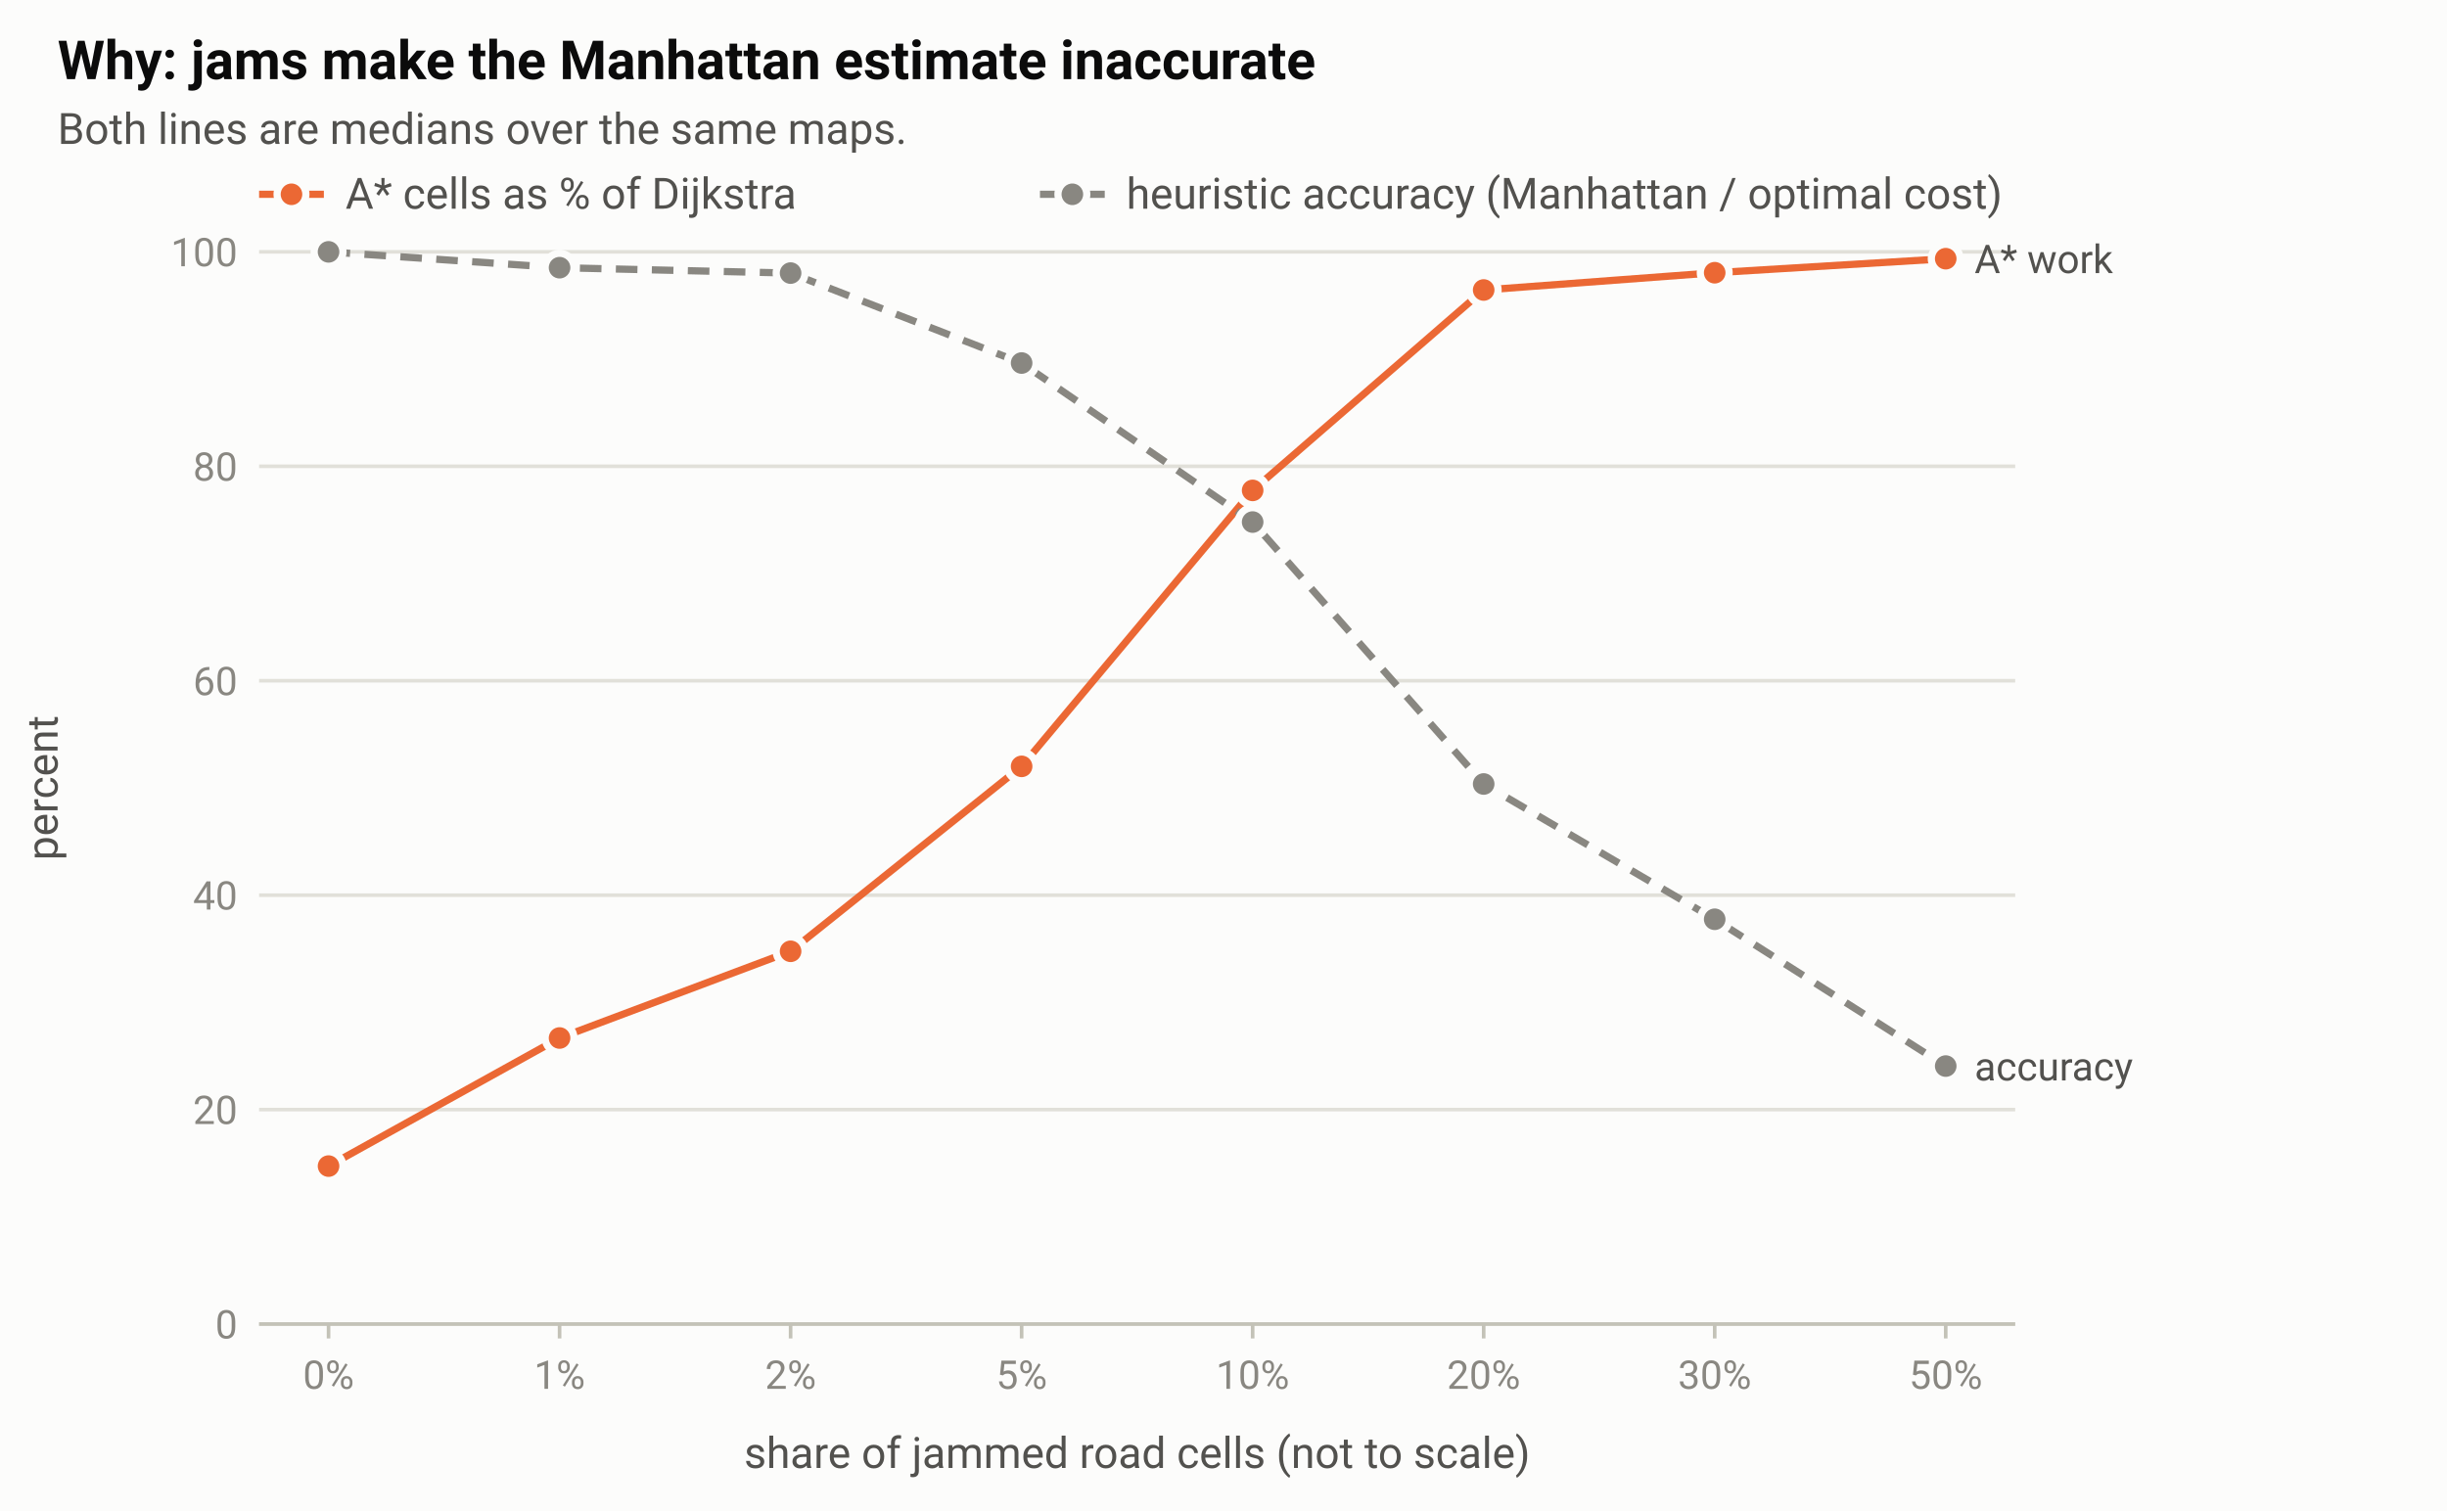
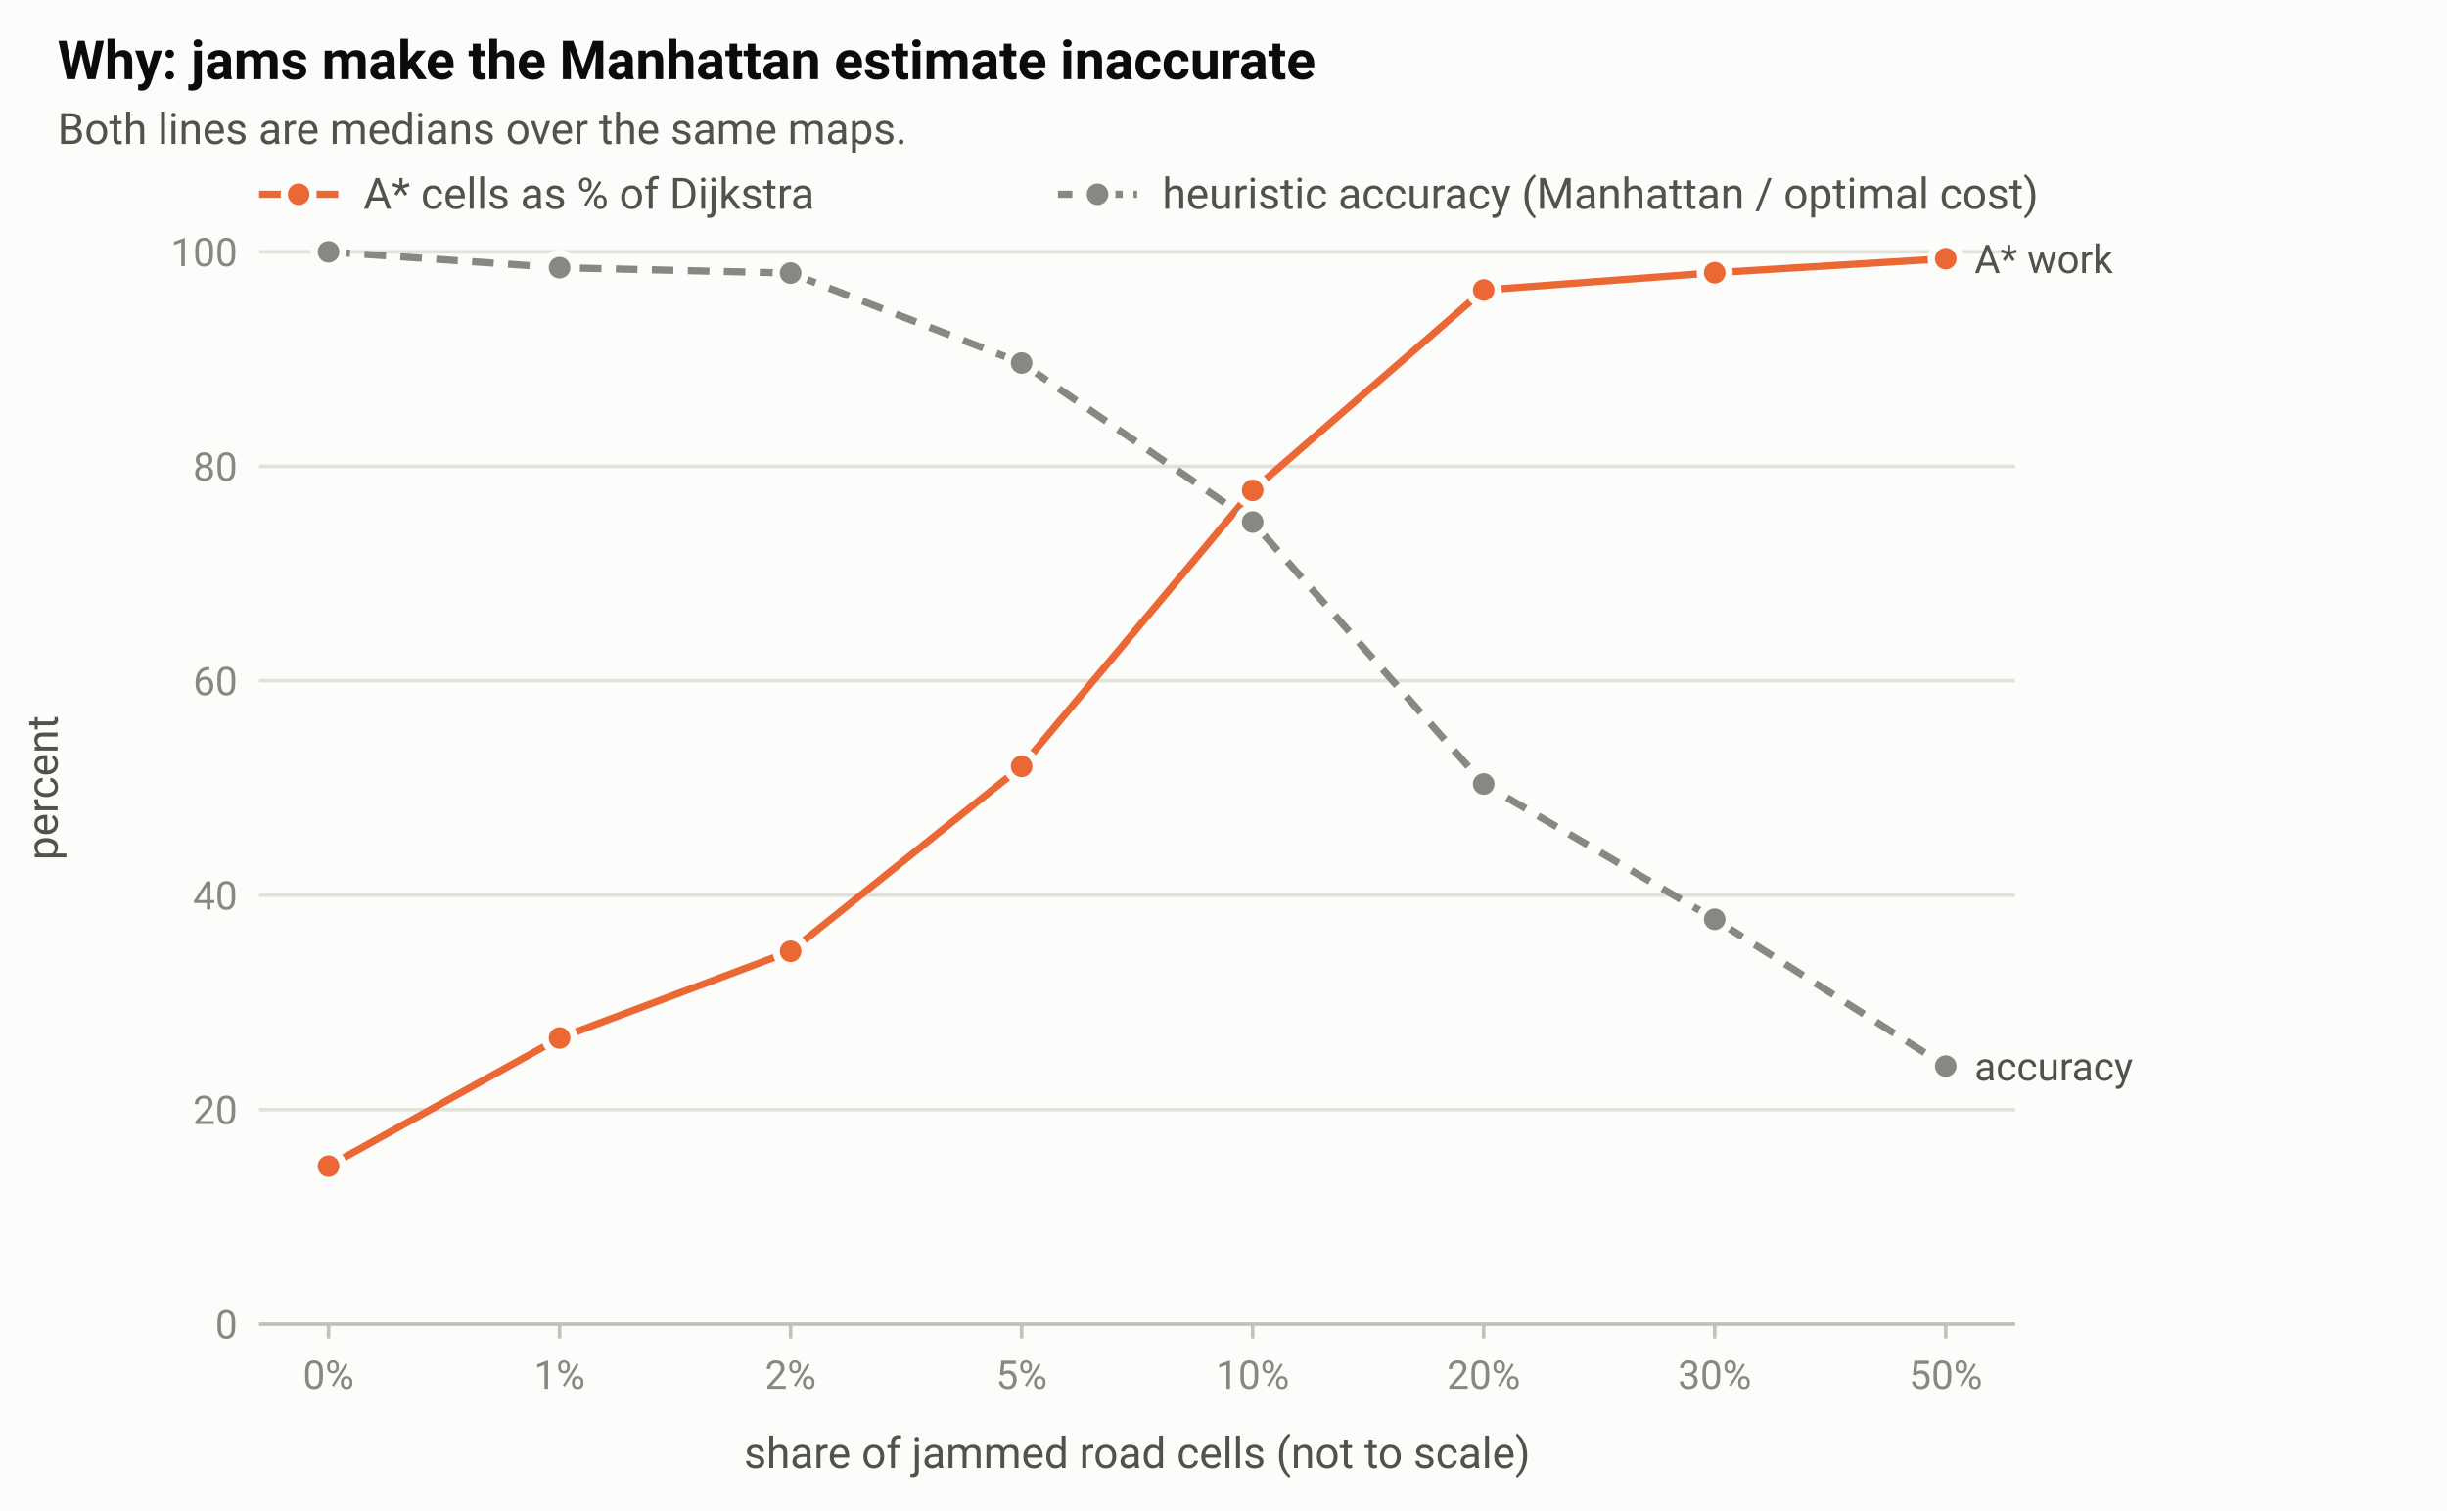
<svg xmlns="http://www.w3.org/2000/svg" width="680" height="420" viewBox="0 0 680 420" font-family="system-ui, -apple-system, 'Segoe UI', Roboto, Helvetica, Arial, sans-serif">
  <rect width="100%" height="100%" fill="#fcfcfb" />
  <text x="16.0" y="22.0" font-size="15" fill="#0b0b0b" text-anchor="start" font-weight="600">Why: jams make the Manhattan estimate inaccurate</text>
  <text x="16.0" y="40.0" font-size="12" fill="#52514e" text-anchor="start" font-weight="normal">Both lines are medians over the same maps.</text>
  <line x1="72" y1="368.0" x2="560" y2="368.0" stroke="#e1e0d9" stroke-width="1" />
  <text x="66.0" y="372.0" font-size="11" fill="#898781" text-anchor="end" font-weight="normal">0</text>
  <line x1="72" y1="308.4" x2="560" y2="308.4" stroke="#e1e0d9" stroke-width="1" />
  <text x="66.0" y="312.4" font-size="11" fill="#898781" text-anchor="end" font-weight="normal">20</text>
  <line x1="72" y1="248.8" x2="560" y2="248.8" stroke="#e1e0d9" stroke-width="1" />
  <text x="66.0" y="252.8" font-size="11" fill="#898781" text-anchor="end" font-weight="normal">40</text>
  <line x1="72" y1="189.2" x2="560" y2="189.2" stroke="#e1e0d9" stroke-width="1" />
  <text x="66.0" y="193.2" font-size="11" fill="#898781" text-anchor="end" font-weight="normal">60</text>
  <line x1="72" y1="129.6" x2="560" y2="129.6" stroke="#e1e0d9" stroke-width="1" />
  <text x="66.0" y="133.6" font-size="11" fill="#898781" text-anchor="end" font-weight="normal">80</text>
  <line x1="72" y1="70.0" x2="560" y2="70.0" stroke="#e1e0d9" stroke-width="1" />
  <text x="66.0" y="74.0" font-size="11" fill="#898781" text-anchor="end" font-weight="normal">100</text>
  <text x="16.0" y="219.0" font-size="12" fill="#52514e" text-anchor="middle" font-weight="normal" transform="rotate(-90 16.0 219.0)">percent</text>
  <line x1="91.3" y1="368" x2="91.3" y2="372" stroke="#c3c2b7" />
  <text x="91.3" y="386.0" font-size="11" fill="#898781" text-anchor="middle" font-weight="normal">0%</text>
  <line x1="155.5" y1="368" x2="155.5" y2="372" stroke="#c3c2b7" />
  <text x="155.5" y="386.0" font-size="11" fill="#898781" text-anchor="middle" font-weight="normal">1%</text>
  <line x1="219.7" y1="368" x2="219.7" y2="372" stroke="#c3c2b7" />
  <text x="219.7" y="386.0" font-size="11" fill="#898781" text-anchor="middle" font-weight="normal">2%</text>
  <line x1="283.9" y1="368" x2="283.9" y2="372" stroke="#c3c2b7" />
  <text x="283.9" y="386.0" font-size="11" fill="#898781" text-anchor="middle" font-weight="normal">5%</text>
  <line x1="348.1" y1="368" x2="348.1" y2="372" stroke="#c3c2b7" />
  <text x="348.1" y="386.0" font-size="11" fill="#898781" text-anchor="middle" font-weight="normal">10%</text>
  <line x1="412.3" y1="368" x2="412.3" y2="372" stroke="#c3c2b7" />
  <text x="412.3" y="386.0" font-size="11" fill="#898781" text-anchor="middle" font-weight="normal">20%</text>
  <line x1="476.5" y1="368" x2="476.5" y2="372" stroke="#c3c2b7" />
  <text x="476.5" y="386.0" font-size="11" fill="#898781" text-anchor="middle" font-weight="normal">30%</text>
  <line x1="540.7" y1="368" x2="540.7" y2="372" stroke="#c3c2b7" />
  <text x="540.7" y="386.0" font-size="11" fill="#898781" text-anchor="middle" font-weight="normal">50%</text>
  <line x1="72" y1="368" x2="560" y2="368" stroke="#c3c2b7" stroke-width="1" />
  <text x="316.0" y="408.0" font-size="12" fill="#52514e" text-anchor="middle" font-weight="normal">share of jammed road cells (not to scale)</text>
  <polyline points="91.3,324.1 155.5,288.5 219.7,264.4 283.9,213.0 348.1,136.3 412.3,80.6 476.5,75.8 540.7,71.9" fill="none" stroke="#eb6834" stroke-width="2" />
  <circle cx="91.3" cy="324.1" r="4" fill="#eb6834" stroke="#fcfcfb" stroke-width="2" />
  <circle cx="155.5" cy="288.5" r="4" fill="#eb6834" stroke="#fcfcfb" stroke-width="2" />
  <circle cx="219.7" cy="264.4" r="4" fill="#eb6834" stroke="#fcfcfb" stroke-width="2" />
  <circle cx="283.9" cy="213.0" r="4" fill="#eb6834" stroke="#fcfcfb" stroke-width="2" />
  <circle cx="348.1" cy="136.3" r="4" fill="#eb6834" stroke="#fcfcfb" stroke-width="2" />
  <circle cx="412.3" cy="80.6" r="4" fill="#eb6834" stroke="#fcfcfb" stroke-width="2" />
  <circle cx="476.5" cy="75.8" r="4" fill="#eb6834" stroke="#fcfcfb" stroke-width="2" />
  <circle cx="540.7" cy="71.9" r="4" fill="#eb6834" stroke="#fcfcfb" stroke-width="2" />
  <text x="548.7" y="75.9" font-size="11" fill="#52514e" text-anchor="start" font-weight="normal">A* work</text>
  <polyline points="91.3,70.0 155.5,74.4 219.7,75.9 283.9,100.9 348.1,145.1 412.3,217.9 476.5,255.5 540.7,296.3" fill="none" stroke="#898781" stroke-width="2" stroke-dasharray="6 4" />
  <circle cx="91.3" cy="70.0" r="4" fill="#898781" stroke="#fcfcfb" stroke-width="2" />
  <circle cx="155.5" cy="74.4" r="4" fill="#898781" stroke="#fcfcfb" stroke-width="2" />
  <circle cx="219.7" cy="75.9" r="4" fill="#898781" stroke="#fcfcfb" stroke-width="2" />
  <circle cx="283.9" cy="100.9" r="4" fill="#898781" stroke="#fcfcfb" stroke-width="2" />
  <circle cx="348.1" cy="145.1" r="4" fill="#898781" stroke="#fcfcfb" stroke-width="2" />
  <circle cx="412.3" cy="217.9" r="4" fill="#898781" stroke="#fcfcfb" stroke-width="2" />
  <circle cx="476.5" cy="255.5" r="4" fill="#898781" stroke="#fcfcfb" stroke-width="2" />
  <circle cx="540.7" cy="296.3" r="4" fill="#898781" stroke="#fcfcfb" stroke-width="2" />
  <text x="548.7" y="300.3" font-size="11" fill="#52514e" text-anchor="start" font-weight="normal">accuracy</text>
-   <line x1="72" y1="54" x2="90" y2="54" stroke="#eb6834" stroke-width="2" />
-   <circle cx="81" cy="54" r="4" fill="#eb6834" stroke="#fcfcfb" stroke-width="2" />
-   <text x="96.0" y="58.0" font-size="12" fill="#52514e" text-anchor="start" font-weight="normal">A* cells as % of Dijkstra</text>
-   <line x1="289" y1="54" x2="307" y2="54" stroke="#898781" stroke-width="2" />
-   <circle cx="298" cy="54" r="4" fill="#898781" stroke="#fcfcfb" stroke-width="2" />
-   <text x="313.0" y="58.0" font-size="12" fill="#52514e" text-anchor="start" font-weight="normal">heuristic accuracy (Manhattan / optimal cost)</text>
+   <line x1="72" y1="54" x2="94" y2="54" stroke="#eb6834" stroke-width="2" />
+   <circle cx="83" cy="54" r="4" fill="#eb6834" stroke="#fcfcfb" stroke-width="2" />
+   <text x="101.0" y="58.0" font-size="12" fill="#52514e" text-anchor="start" font-weight="normal">A* cells as % of Dijkstra</text>
+   <line x1="294" y1="54" x2="316" y2="54" stroke="#898781" stroke-width="2" stroke-dasharray="4 3" />
+   <circle cx="305" cy="54" r="4" fill="#898781" stroke="#fcfcfb" stroke-width="2" />
+   <text x="323.0" y="58.0" font-size="12" fill="#52514e" text-anchor="start" font-weight="normal">heuristic accuracy (Manhattan / optimal cost)</text>
</svg>
